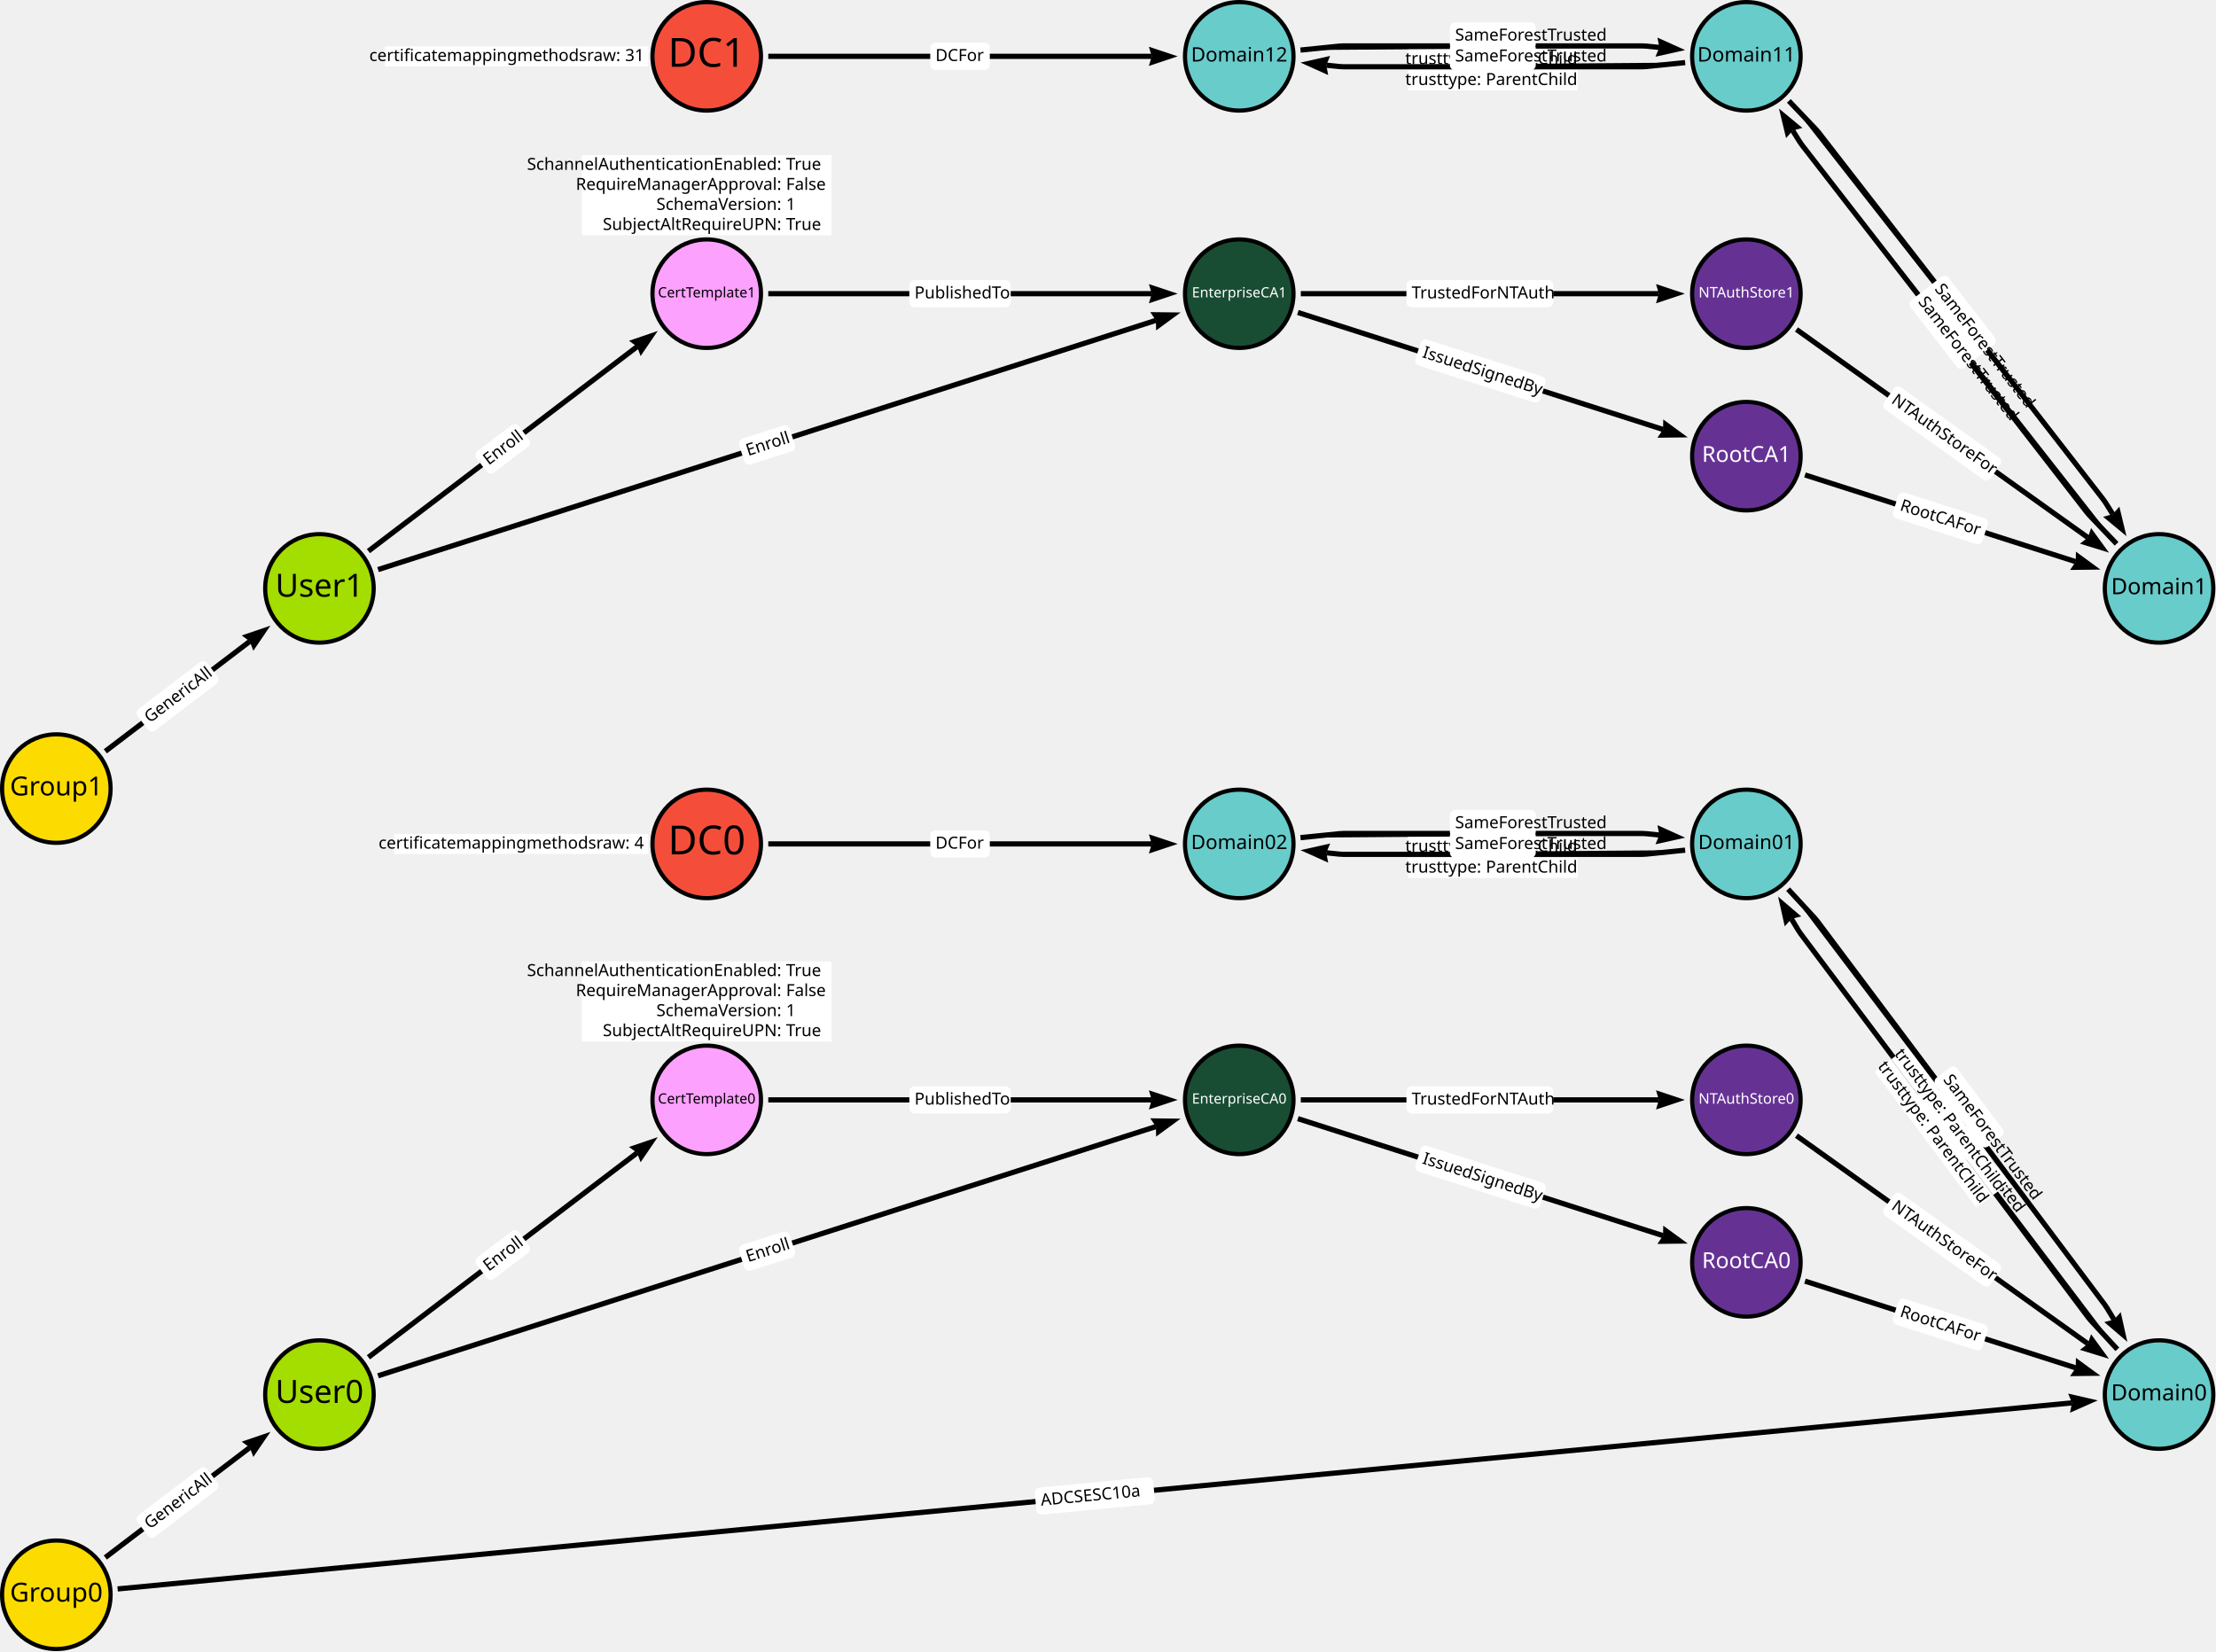
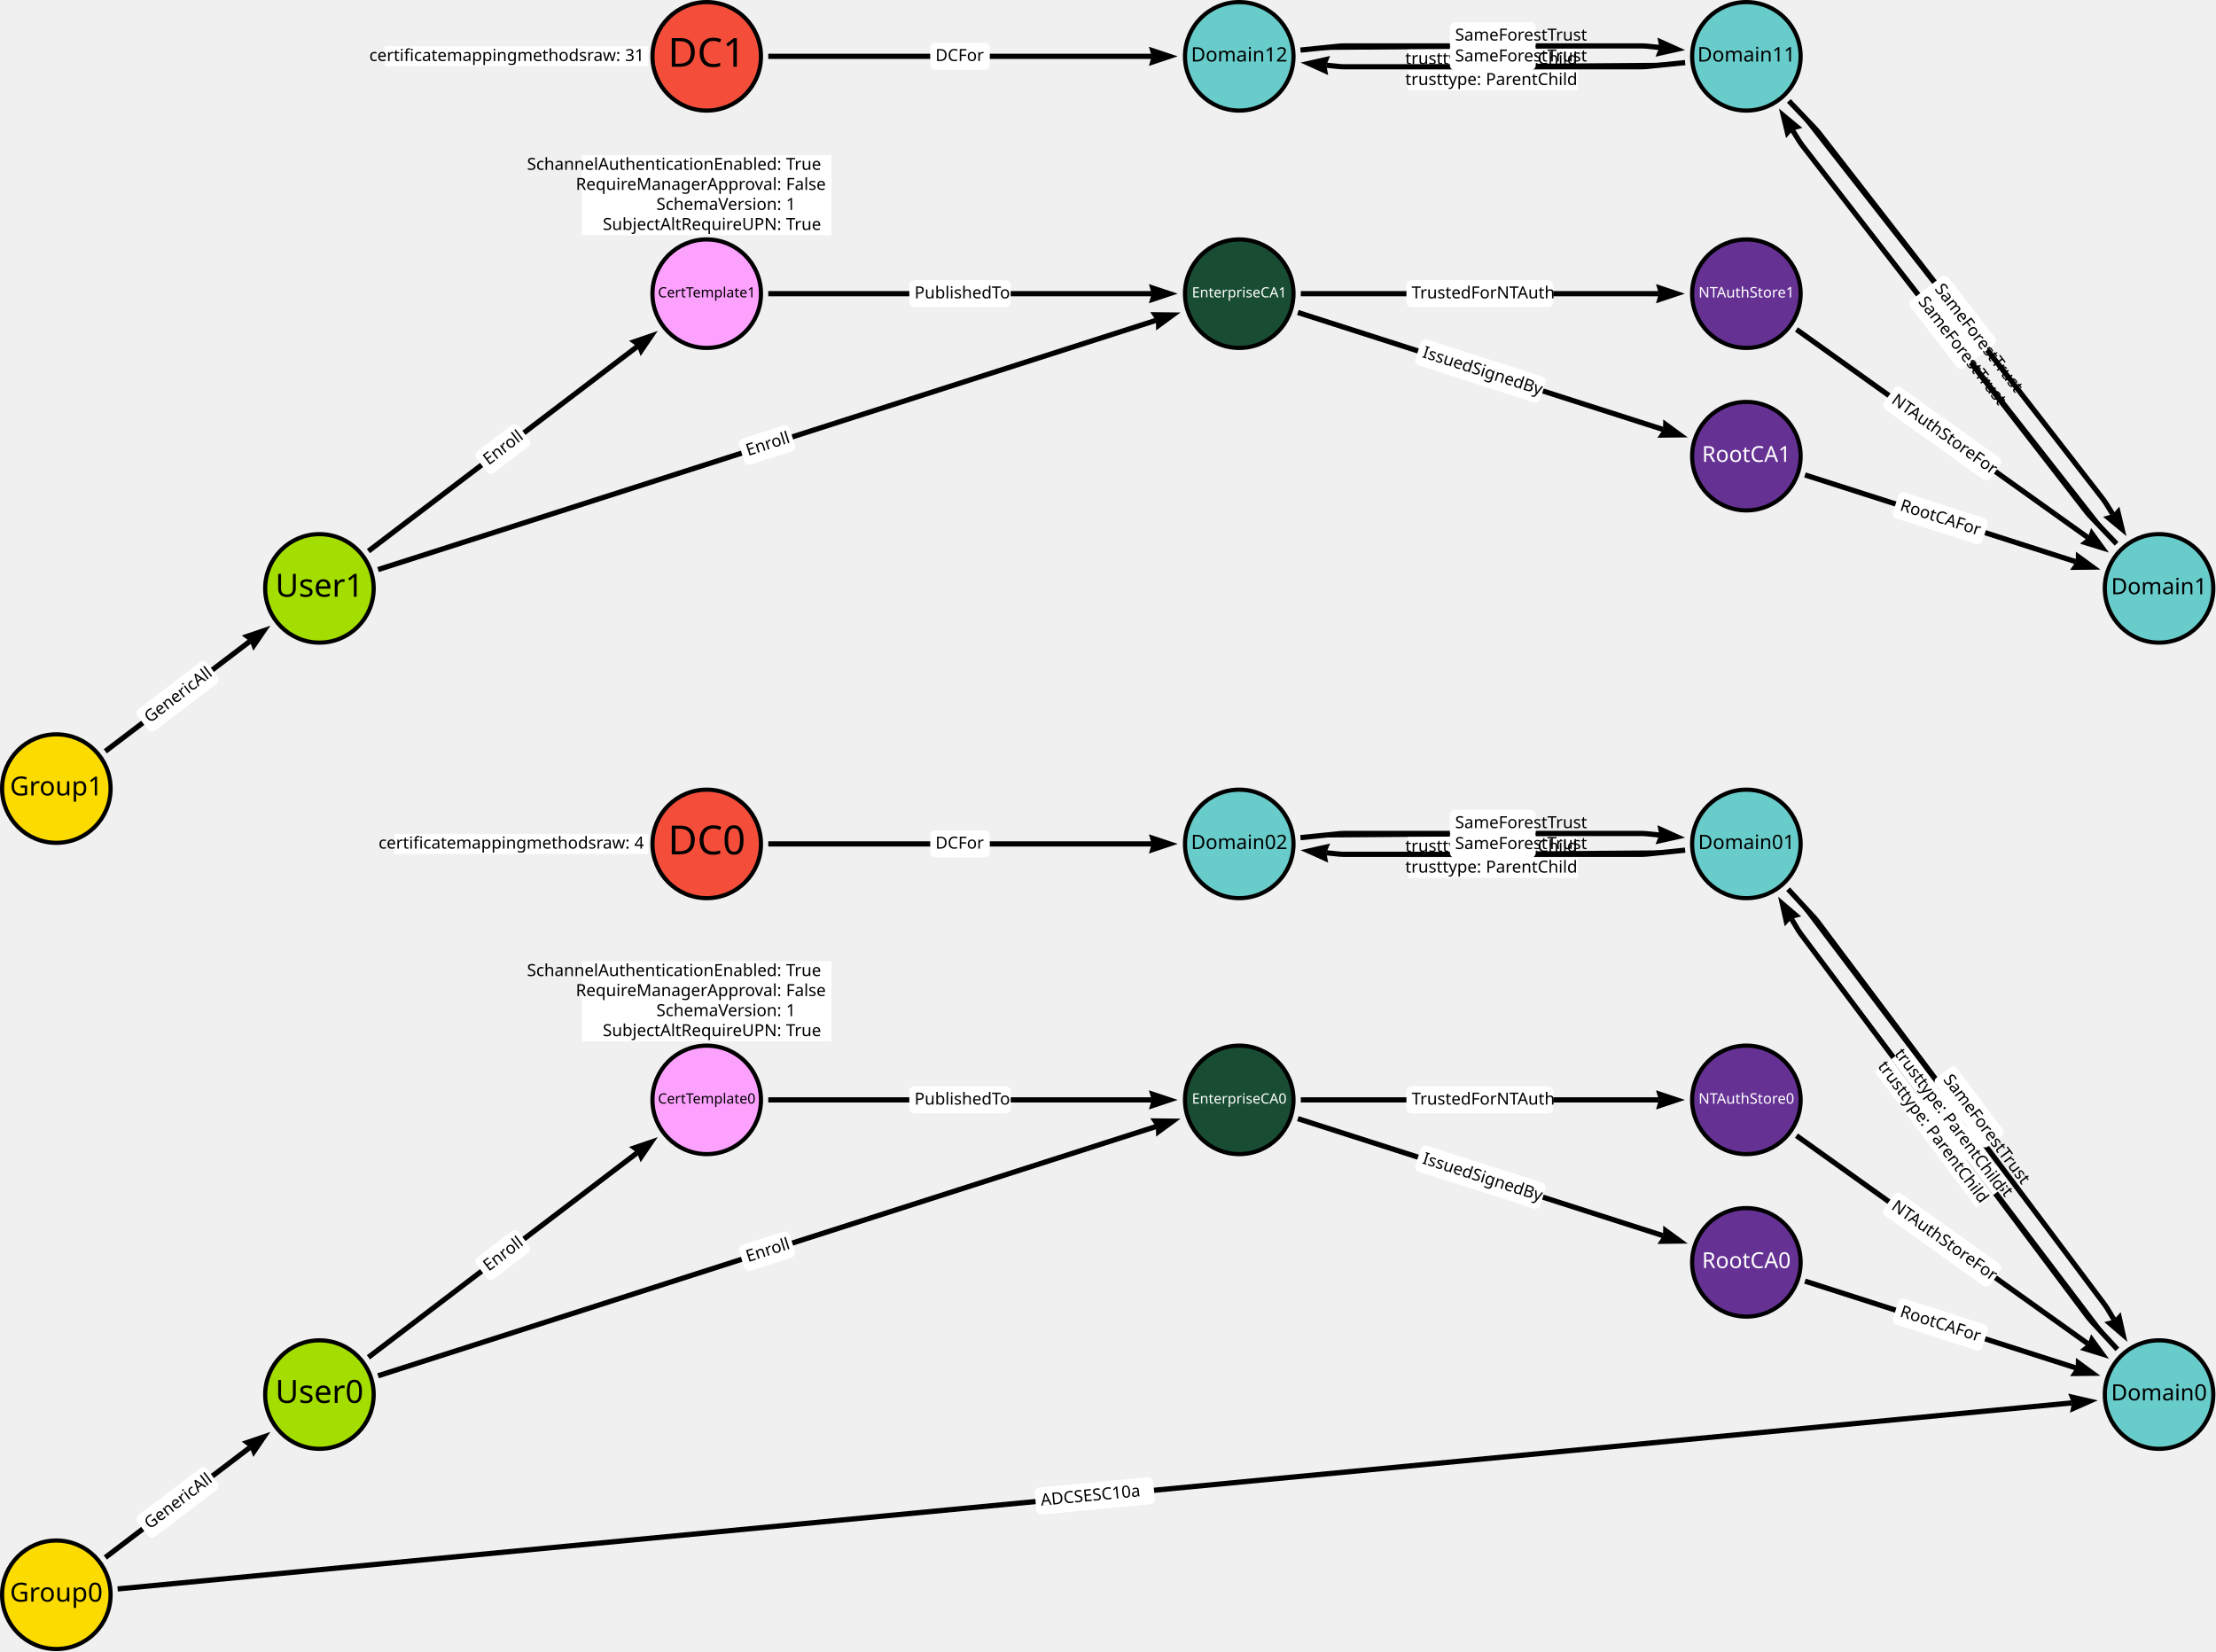
<svg xmlns="http://www.w3.org/2000/svg" width="2124" height="1583" viewBox="0 0 2124 1583">
  <defs>
    <style type="text/css" />
  </defs>
  <g transform="translate(1065.076 -312.7982) scale(1)">
    <g class="relationship">
      <g transform="translate(608.7977 1522.927) rotate(17.76733)" stroke-width="5" stroke="#000000">
        <path d="M 59 0 L 331.5 0" />
        <polygon points="-24.862,0 -27.625,9.208 0,0 -27.625,-9.208" fill="#000000" transform="translate(356.362 0) rotate(0)" stroke="none" />
      </g>
      <g transform="translate(794.7349 1582.507) rotate(17.76733) translate(0 -13)">
        <g transform="translate(0 0)">
          <g transform="translate(-45.01172 0)" fill="#ffffff" stroke="#000000" stroke-width="0">
            <rect x="0" y="0" width="90.023" height="26" rx="5" ry="5" stroke="none" />
            <text xml:space="preserve" x="5" y="17.5" stroke="none" text-anchor="left" font-family="sans-serif" font-size="16" font-weight="normal" fill="#000000">RootCAFor</text>
          </g>
        </g>
      </g>
    </g>
    <g class="relationship">
      <g transform="translate(608.7977 1367.17) rotate(35.53466)" stroke-width="5" stroke="#000000">
        <path d="M 59 0 L 402.213 0" />
        <polygon points="-24.862,0 -27.625,9.208 0,0 -27.625,-9.208" fill="#000000" transform="translate(427.0754 0) rotate(0)" stroke="none" />
      </g>
      <g transform="translate(796.4571 1501.198) rotate(35.53466) translate(0 -13)">
        <g transform="translate(0 0)">
          <g transform="translate(-62.64844 0)" fill="#ffffff" stroke="#000000" stroke-width="0">
            <rect x="0" y="0" width="125.297" height="26" rx="5" ry="5" stroke="none" />
            <text xml:space="preserve" x="5" y="17.5" stroke="none" text-anchor="left" font-family="sans-serif" font-size="16" font-weight="normal" fill="#000000">NTAuthStoreFor</text>
          </g>
        </g>
      </g>
    </g>
    <g class="relationship">
      <g transform="translate(-387.6982 1367.17) rotate(0)" stroke-width="5" stroke="#000000">
        <path d="M 59 0 L 426.558 0" />
        <polygon points="-24.862,0 -27.625,9.208 0,0 -27.625,-9.208" fill="#000000" transform="translate(451.4206 0) rotate(0)" stroke="none" />
      </g>
      <g transform="translate(-144.919 1367.17) rotate(0) translate(0 -13)">
        <g transform="translate(0 0)">
          <g transform="translate(-48.58594 0)" fill="#ffffff" stroke="#000000" stroke-width="0">
            <rect x="0" y="0" width="97.172" height="26" rx="5" ry="5" stroke="none" />
            <text xml:space="preserve" x="5" y="17.5" stroke="none" text-anchor="left" font-family="sans-serif" font-size="16" font-weight="normal" fill="#000000">PublishedTo</text>
          </g>
        </g>
      </g>
    </g>
    <g class="relationship">
      <g transform="translate(122.7224 1367.17) rotate(17.76733)" stroke-width="5" stroke="#000000">
        <path d="M 59 0 L 426.558 0" />
        <polygon points="-24.862,0 -27.625,9.208 0,0 -27.625,-9.208" fill="#000000" transform="translate(451.4206 0) rotate(0)" stroke="none" />
      </g>
      <g transform="translate(353.9219 1441.255) rotate(17.76733) translate(0 -13)">
        <g transform="translate(0 0)">
          <g transform="translate(-62.81641 0)" fill="#ffffff" stroke="#000000" stroke-width="0">
            <rect x="0" y="0" width="125.633" height="26" rx="5" ry="5" stroke="none" />
            <text xml:space="preserve" x="5" y="17.5" stroke="none" text-anchor="left" font-family="sans-serif" font-size="16" font-weight="normal" fill="#000000">IssuedSignedBy</text>
          </g>
        </g>
      </g>
    </g>
    <g class="relationship">
      <g transform="translate(122.7224 1367.17) rotate(0)" stroke-width="5" stroke="#000000">
        <path d="M 59 0 L 402.213 0" />
        <polygon points="-24.862,0 -27.625,9.208 0,0 -27.625,-9.208" fill="#000000" transform="translate(427.0754 0) rotate(0)" stroke="none" />
      </g>
      <g transform="translate(353.329 1367.17) rotate(0) translate(0 -13)">
        <g transform="translate(0 0)">
          <g transform="translate(-70.35156 0)" fill="#ffffff" stroke="#000000" stroke-width="0">
            <rect x="0" y="0" width="140.703" height="26" rx="5" ry="5" stroke="none" />
            <text xml:space="preserve" x="5" y="17.5" stroke="none" text-anchor="left" font-family="sans-serif" font-size="16" font-weight="normal" fill="#000000">TrustedForNTAuth</text>
          </g>
        </g>
      </g>
    </g>
    <g class="relationship">
      <g transform="translate(-758.9037 1649.675) rotate(-17.76733)" stroke-width="5" stroke="#000000">
        <path d="M 59 0 L 841.92 0" />
        <polygon points="-24.862,0 -27.625,9.208 0,0 -27.625,-9.208" fill="#000000" transform="translate(866.7826 0) rotate(0)" stroke="none" />
      </g>
      <g transform="translate(-329.9288 1512.216) rotate(-17.76733) translate(0 -13)">
        <g transform="translate(0 0)">
          <g transform="translate(-25.45312 0)" fill="#ffffff" stroke="#000000" stroke-width="0">
            <rect x="0" y="0" width="50.906" height="26" rx="5" ry="5" stroke="none" />
            <text xml:space="preserve" x="5" y="17.5" stroke="none" text-anchor="left" font-family="sans-serif" font-size="16" font-weight="normal" fill="#000000">Enroll</text>
          </g>
        </g>
      </g>
    </g>
    <g class="relationship">
      <g transform="translate(-758.9037 1649.675) rotate(-37.27283)" stroke-width="5" stroke="#000000">
        <path d="M 59 0 L 382.617 0" />
        <polygon points="-24.862,0 -27.625,9.208 0,0 -27.625,-9.208" fill="#000000" transform="translate(407.4787 0) rotate(0)" stroke="none" />
      </g>
      <g transform="translate(-583.1931 1515.951) rotate(-37.27283) translate(0 -13)">
        <g transform="translate(0 0)">
          <g transform="translate(-25.45312 0)" fill="#ffffff" stroke="#000000" stroke-width="0">
            <rect x="0" y="0" width="50.906" height="26" rx="5" ry="5" stroke="none" />
            <text xml:space="preserve" x="5" y="17.5" stroke="none" text-anchor="left" font-family="sans-serif" font-size="16" font-weight="normal" fill="#000000">Enroll</text>
          </g>
        </g>
      </g>
    </g>
    <g class="relationship">
      <g transform="translate(608.7977 750.0905) rotate(17.76733)" stroke-width="5" stroke="#000000">
        <path d="M 59 0 L 331.5 0" />
        <polygon points="-24.862,0 -27.625,9.208 0,0 -27.625,-9.208" fill="#000000" transform="translate(356.362 0) rotate(0)" stroke="none" />
      </g>
      <g transform="translate(794.7349 809.6715) rotate(17.76733) translate(0 -13)">
        <g transform="translate(0 0)">
          <g transform="translate(-45.01172 0)" fill="#ffffff" stroke="#000000" stroke-width="0">
            <rect x="0" y="0" width="90.023" height="26" rx="5" ry="5" stroke="none" />
            <text xml:space="preserve" x="5" y="17.5" stroke="none" text-anchor="left" font-family="sans-serif" font-size="16" font-weight="normal" fill="#000000">RootCAFor</text>
          </g>
        </g>
      </g>
    </g>
    <g class="relationship">
      <g transform="translate(608.7977 594.3345) rotate(35.53466)" stroke-width="5" stroke="#000000">
        <path d="M 59 0 L 402.213 0" />
        <polygon points="-24.862,0 -27.625,9.208 0,0 -27.625,-9.208" fill="#000000" transform="translate(427.0754 0) rotate(0)" stroke="none" />
      </g>
      <g transform="translate(796.4571 728.3619) rotate(35.53466) translate(0 -13)">
        <g transform="translate(0 0)">
          <g transform="translate(-62.64844 0)" fill="#ffffff" stroke="#000000" stroke-width="0">
            <rect x="0" y="0" width="125.297" height="26" rx="5" ry="5" stroke="none" />
            <text xml:space="preserve" x="5" y="17.5" stroke="none" text-anchor="left" font-family="sans-serif" font-size="16" font-weight="normal" fill="#000000">NTAuthStoreFor</text>
          </g>
        </g>
      </g>
    </g>
    <g class="relationship">
      <g transform="translate(-387.6982 594.3345) rotate(0)" stroke-width="5" stroke="#000000">
        <path d="M 59 0 L 426.558 0" />
        <polygon points="-24.862,0 -27.625,9.208 0,0 -27.625,-9.208" fill="#000000" transform="translate(451.4206 0) rotate(0)" stroke="none" />
      </g>
      <g transform="translate(-144.919 594.3345) rotate(0) translate(0 -13)">
        <g transform="translate(0 0)">
          <g transform="translate(-48.58594 0)" fill="#ffffff" stroke="#000000" stroke-width="0">
            <rect x="0" y="0" width="97.172" height="26" rx="5" ry="5" stroke="none" />
            <text xml:space="preserve" x="5" y="17.5" stroke="none" text-anchor="left" font-family="sans-serif" font-size="16" font-weight="normal" fill="#000000">PublishedTo</text>
          </g>
        </g>
      </g>
    </g>
    <g class="relationship">
      <g transform="translate(122.7224 594.3345) rotate(17.76733)" stroke-width="5" stroke="#000000">
        <path d="M 59 0 L 426.558 0" />
        <polygon points="-24.862,0 -27.625,9.208 0,0 -27.625,-9.208" fill="#000000" transform="translate(451.4206 0) rotate(0)" stroke="none" />
      </g>
      <g transform="translate(353.9219 668.4191) rotate(17.76733) translate(0 -13)">
        <g transform="translate(0 0)">
          <g transform="translate(-62.81641 0)" fill="#ffffff" stroke="#000000" stroke-width="0">
            <rect x="0" y="0" width="125.633" height="26" rx="5" ry="5" stroke="none" />
            <text xml:space="preserve" x="5" y="17.5" stroke="none" text-anchor="left" font-family="sans-serif" font-size="16" font-weight="normal" fill="#000000">IssuedSignedBy</text>
          </g>
        </g>
      </g>
    </g>
    <g class="relationship">
      <g transform="translate(122.7224 594.3345) rotate(0)" stroke-width="5" stroke="#000000">
        <path d="M 59 0 L 402.213 0" />
        <polygon points="-24.862,0 -27.625,9.208 0,0 -27.625,-9.208" fill="#000000" transform="translate(427.0754 0) rotate(0)" stroke="none" />
      </g>
      <g transform="translate(353.329 594.3345) rotate(0) translate(0 -13)">
        <g transform="translate(0 0)">
          <g transform="translate(-70.35156 0)" fill="#ffffff" stroke="#000000" stroke-width="0">
            <rect x="0" y="0" width="140.703" height="26" rx="5" ry="5" stroke="none" />
            <text xml:space="preserve" x="5" y="17.5" stroke="none" text-anchor="left" font-family="sans-serif" font-size="16" font-weight="normal" fill="#000000">TrustedForNTAuth</text>
          </g>
        </g>
      </g>
    </g>
    <g class="relationship">
      <g transform="translate(-758.9037 876.8392) rotate(-17.76733)" stroke-width="5" stroke="#000000">
        <path d="M 59 0 L 841.92 0" />
        <polygon points="-24.862,0 -27.625,9.208 0,0 -27.625,-9.208" fill="#000000" transform="translate(866.7826 0) rotate(0)" stroke="none" />
      </g>
      <g transform="translate(-329.9288 739.3802) rotate(-17.76733) translate(0 -13)">
        <g transform="translate(0 0)">
          <g transform="translate(-25.45312 0)" fill="#ffffff" stroke="#000000" stroke-width="0">
            <rect x="0" y="0" width="50.906" height="26" rx="5" ry="5" stroke="none" />
            <text xml:space="preserve" x="5" y="17.5" stroke="none" text-anchor="left" font-family="sans-serif" font-size="16" font-weight="normal" fill="#000000">Enroll</text>
          </g>
        </g>
      </g>
    </g>
    <g class="relationship">
      <g transform="translate(-758.9037 876.8392) rotate(-37.27283)" stroke-width="5" stroke="#000000">
        <path d="M 59 0 L 382.617 0" />
        <polygon points="-24.862,0 -27.625,9.208 0,0 -27.625,-9.208" fill="#000000" transform="translate(407.4787 0) rotate(0)" stroke="none" />
      </g>
      <g transform="translate(-583.1931 743.1152) rotate(-37.27283) translate(0 -13)">
        <g transform="translate(0 0)">
          <g transform="translate(-25.45312 0)" fill="#ffffff" stroke="#000000" stroke-width="0">
            <rect x="0" y="0" width="50.906" height="26" rx="5" ry="5" stroke="none" />
            <text xml:space="preserve" x="5" y="17.5" stroke="none" text-anchor="left" font-family="sans-serif" font-size="16" font-weight="normal" fill="#000000">Enroll</text>
          </g>
        </g>
      </g>
    </g>
    <g class="relationship">
      <g transform="translate(-1011.076 1841.59) rotate(-37.27283)" stroke-width="5" stroke="#000000">
        <path d="M 59 0 L 233.032 0" />
        <polygon points="-24.862,0 -27.625,9.208 0,0 -27.625,-9.208" fill="#000000" transform="translate(257.8941 0) rotate(0)" stroke="none" />
      </g>
      <g transform="translate(-894.8818 1753.161) rotate(-37.27283) translate(0 -13)">
        <g transform="translate(0 0)">
          <g transform="translate(-41.90234 0)" fill="#ffffff" stroke="#000000" stroke-width="0">
            <rect x="0" y="0" width="83.805" height="26" rx="5" ry="5" stroke="none" />
            <text xml:space="preserve" x="5" y="17.5" stroke="none" text-anchor="left" font-family="sans-serif" font-size="16" font-weight="normal" fill="#000000">GenericAll</text>
          </g>
        </g>
      </g>
    </g>
    <g class="relationship">
      <g transform="translate(-1011.076 1841.59) rotate(-5.439472)" stroke-width="5" stroke="#000000">
        <path d="M 59 0 L 1940.679 0" />
        <polygon points="-24.862,0 -27.625,9.208 0,0 -27.625,-9.208" fill="#000000" transform="translate(1965.541 0) rotate(0)" stroke="none" />
      </g>
      <g transform="translate(-15.73867 1746.811) rotate(-5.439472) translate(0 -13)">
        <g transform="translate(0 0)">
          <g transform="translate(-57.02344 0)" fill="#ffffff" stroke="#000000" stroke-width="0">
            <rect x="0" y="0" width="114.047" height="26" rx="5" ry="5" stroke="none" />
            <text xml:space="preserve" x="5" y="17.5" stroke="none" text-anchor="left" font-family="sans-serif" font-size="16" font-weight="normal" fill="#000000">ADCSESC10a</text>
          </g>
        </g>
      </g>
    </g>
    <g class="relationship">
      <g transform="translate(-1011.076 1068.754) rotate(-37.27283)" stroke-width="5" stroke="#000000">
        <path d="M 59 0 L 233.032 0" />
        <polygon points="-24.862,0 -27.625,9.208 0,0 -27.625,-9.208" fill="#000000" transform="translate(257.8941 0) rotate(0)" stroke="none" />
      </g>
      <g transform="translate(-894.8818 980.3249) rotate(-37.27283) translate(0 -13)">
        <g transform="translate(0 0)">
          <g transform="translate(-41.90234 0)" fill="#ffffff" stroke="#000000" stroke-width="0">
            <rect x="0" y="0" width="83.805" height="26" rx="5" ry="5" stroke="none" />
            <text xml:space="preserve" x="5" y="17.5" stroke="none" text-anchor="left" font-family="sans-serif" font-size="16" font-weight="normal" fill="#000000">GenericAll</text>
          </g>
        </g>
      </g>
    </g>
    <g class="relationship">
      <g transform="translate(1004.348 1649.675) rotate(-126.8447)" stroke-width="5" stroke="#000000">
        <path d="M 58.695 -5.99 L 95.969 -9.793 A 40 40 0 0 1 100.03 -10 L 329.819 -10 L 559.609 -10 A 40 40 0 0 1 563.67 -9.793 L 576.21 -8.514 L 576.21 -8.514" />
        <polygon points="-24.862,0 -27.625,9.208 0,0 -27.625,-9.208" fill="#000000" transform="translate(659.6387 0) rotate(5.826689) translate(-59 0)" stroke="none" />
      </g>
      <g transform="translate(798.5704 1391.729) rotate(53.15534) translate(0 -22.6)">
        <g transform="translate(0 0)">
          <g transform="translate(-41.16016 0)" fill="#ffffff" stroke="#000000" stroke-width="0">
            <rect x="0" y="0" width="82.32" height="26" rx="5" ry="5" stroke="none" />
-             <text xml:space="preserve" x="5" y="17.5" stroke="none" text-anchor="left" font-family="sans-serif" font-size="16" font-weight="normal" fill="#000000">SameForestTrusted</text>
+             <text xml:space="preserve" x="5" y="17.5" stroke="none" text-anchor="left" font-family="sans-serif" font-size="16" font-weight="normal" fill="#000000">SameForestTrust</text>
          </g>
        </g>
        <g transform="translate(0 26)">
          <g transform="translate(-81.37109 0)" fill="white">
            <rect x="0" y="0" width="162.742" height="19.2" rx="0" ry="0" stroke="none" />
            <g font-family="sans-serif" font-size="16" font-weight="normal" fill="#000000" text-anchor="end">
              <text xml:space="preserve" x="70.25" y="14.1" stroke="none">trusttype:</text>
              <text xml:space="preserve" x="74.695" y="14.1" stroke="none" text-anchor="start">ParentChild</text>
            </g>
          </g>
        </g>
      </g>
    </g>
    <g class="relationship">
      <g transform="translate(608.7977 1121.79) rotate(53.15534)" stroke-width="5" stroke="#000000">
        <path d="M 58.695 -5.99 L 95.969 -9.793 A 40 40 0 0 1 100.03 -10 L 329.819 -10 L 559.609 -10 A 40 40 0 0 1 563.67 -9.793 L 576.21 -8.514 L 576.21 -8.514" />
        <polygon points="-24.862,0 -27.625,9.208 0,0 -27.625,-9.208" fill="#000000" transform="translate(659.6387 0) rotate(5.826689) translate(-59 0)" stroke="none" />
      </g>
      <g transform="translate(814.5757 1379.736) rotate(53.15534) translate(0 -22.6)">
        <g transform="translate(0 0)">
          <g transform="translate(-41.16016 0)" fill="#ffffff" stroke="#000000" stroke-width="0">
            <rect x="0" y="0" width="82.32" height="26" rx="5" ry="5" stroke="none" />
-             <text xml:space="preserve" x="5" y="17.5" stroke="none" text-anchor="left" font-family="sans-serif" font-size="16" font-weight="normal" fill="#000000">SameForestTrusted</text>
+             <text xml:space="preserve" x="5" y="17.5" stroke="none" text-anchor="left" font-family="sans-serif" font-size="16" font-weight="normal" fill="#000000">SameForestTrust</text>
          </g>
        </g>
        <g transform="translate(0 26)">
          <g transform="translate(-81.37109 0)" fill="white">
            <rect x="0" y="0" width="162.742" height="19.2" rx="0" ry="0" stroke="none" />
            <g font-family="sans-serif" font-size="16" font-weight="normal" fill="#000000" text-anchor="end">
              <text xml:space="preserve" x="70.25" y="14.1" stroke="none">trusttype:</text>
              <text xml:space="preserve" x="74.695" y="14.1" stroke="none" text-anchor="start">ParentChild</text>
            </g>
          </g>
        </g>
      </g>
    </g>
    <g class="relationship">
      <g transform="translate(122.7224 1121.79) rotate(0)" stroke-width="5" stroke="#000000">
        <path d="M 58.695 -5.99 L 95.969 -9.793 A 40 40 0 0 1 100.03 -10 L 243.038 -10 L 386.046 -10 A 40 40 0 0 1 390.106 -9.793 L 402.646 -8.514 L 402.646 -8.514" />
        <polygon points="-24.862,0 -27.625,9.208 0,0 -27.625,-9.208" fill="#000000" transform="translate(486.0754 0) rotate(5.826689) translate(-59 0)" stroke="none" />
      </g>
      <g transform="translate(365.7601 1111.79) rotate(0) translate(0 -22.6)">
        <g transform="translate(0 0)">
          <g transform="translate(-41.16016 0)" fill="#ffffff" stroke="#000000" stroke-width="0">
            <rect x="0" y="0" width="82.32" height="26" rx="5" ry="5" stroke="none" />
-             <text xml:space="preserve" x="5" y="17.5" stroke="none" text-anchor="left" font-family="sans-serif" font-size="16" font-weight="normal" fill="#000000">SameForestTrusted</text>
+             <text xml:space="preserve" x="5" y="17.5" stroke="none" text-anchor="left" font-family="sans-serif" font-size="16" font-weight="normal" fill="#000000">SameForestTrust</text>
          </g>
        </g>
        <g transform="translate(0 26)">
          <g transform="translate(-81.37109 0)" fill="white">
            <rect x="0" y="0" width="162.742" height="19.2" rx="0" ry="0" stroke="none" />
            <g font-family="sans-serif" font-size="16" font-weight="normal" fill="#000000" text-anchor="end">
              <text xml:space="preserve" x="70.25" y="14.1" stroke="none">trusttype:</text>
              <text xml:space="preserve" x="74.695" y="14.1" stroke="none" text-anchor="start">ParentChild</text>
            </g>
          </g>
        </g>
      </g>
    </g>
    <g class="relationship">
      <g transform="translate(608.7977 1121.79) rotate(180)" stroke-width="5" stroke="#000000">
        <path d="M 58.695 -5.99 L 95.969 -9.793 A 40 40 0 0 1 100.03 -10 L 243.038 -10 L 386.046 -10 A 40 40 0 0 1 390.106 -9.793 L 402.646 -8.514 L 402.646 -8.514" />
        <polygon points="-24.862,0 -27.625,9.208 0,0 -27.625,-9.208" fill="#000000" transform="translate(486.0754 0) rotate(5.826689) translate(-59 0)" stroke="none" />
      </g>
      <g transform="translate(365.7601 1131.79) rotate(360) translate(0 -22.6)">
        <g transform="translate(0 0)">
          <g transform="translate(-41.16016 0)" fill="#ffffff" stroke="#000000" stroke-width="0">
            <rect x="0" y="0" width="82.32" height="26" rx="5" ry="5" stroke="none" />
-             <text xml:space="preserve" x="5" y="17.5" stroke="none" text-anchor="left" font-family="sans-serif" font-size="16" font-weight="normal" fill="#000000">SameForestTrusted</text>
+             <text xml:space="preserve" x="5" y="17.5" stroke="none" text-anchor="left" font-family="sans-serif" font-size="16" font-weight="normal" fill="#000000">SameForestTrust</text>
          </g>
        </g>
        <g transform="translate(0 26)">
          <g transform="translate(-81.37109 0)" fill="white">
            <rect x="0" y="0" width="162.742" height="19.2" rx="0" ry="0" stroke="none" />
            <g font-family="sans-serif" font-size="16" font-weight="normal" fill="#000000" text-anchor="end">
              <text xml:space="preserve" x="70.25" y="14.1" stroke="none">trusttype:</text>
              <text xml:space="preserve" x="74.695" y="14.1" stroke="none" text-anchor="start">ParentChild</text>
            </g>
          </g>
        </g>
      </g>
    </g>
    <g class="relationship">
      <g transform="translate(-387.6982 1121.79) rotate(0)" stroke-width="5" stroke="#000000">
        <path d="M 59 0 L 426.558 0" />
        <polygon points="-24.862,0 -27.625,9.208 0,0 -27.625,-9.208" fill="#000000" transform="translate(451.4206 0) rotate(0)" stroke="none" />
      </g>
      <g transform="translate(-144.919 1121.79) rotate(0) translate(0 -13)">
        <g transform="translate(0 0)">
          <g transform="translate(-28.55469 0)" fill="#ffffff" stroke="#000000" stroke-width="0">
            <rect x="0" y="0" width="57.109" height="26" rx="5" ry="5" stroke="none" />
            <text xml:space="preserve" x="5" y="17.5" stroke="none" text-anchor="left" font-family="sans-serif" font-size="16" font-weight="normal" fill="#000000">DCFor</text>
          </g>
        </g>
      </g>
    </g>
    <g class="relationship">
      <g transform="translate(122.7224 366.7982) rotate(0)" stroke-width="5" stroke="#000000">
        <path d="M 58.695 -5.99 L 95.969 -9.793 A 40 40 0 0 1 100.03 -10 L 243.038 -10 L 386.046 -10 A 40 40 0 0 1 390.106 -9.793 L 402.646 -8.514 L 402.646 -8.514" />
        <polygon points="-24.862,0 -27.625,9.208 0,0 -27.625,-9.208" fill="#000000" transform="translate(486.0754 0) rotate(5.826689) translate(-59 0)" stroke="none" />
      </g>
      <g transform="translate(365.7601 356.7982) rotate(0) translate(0 -22.6)">
        <g transform="translate(0 0)">
          <g transform="translate(-41.16016 0)" fill="#ffffff" stroke="#000000" stroke-width="0">
            <rect x="0" y="0" width="82.32" height="26" rx="5" ry="5" stroke="none" />
-             <text xml:space="preserve" x="5" y="17.5" stroke="none" text-anchor="left" font-family="sans-serif" font-size="16" font-weight="normal" fill="#000000">SameForestTrusted</text>
+             <text xml:space="preserve" x="5" y="17.5" stroke="none" text-anchor="left" font-family="sans-serif" font-size="16" font-weight="normal" fill="#000000">SameForestTrust</text>
          </g>
        </g>
        <g transform="translate(0 26)">
          <g transform="translate(-81.37109 0)" fill="white">
            <rect x="0" y="0" width="162.742" height="19.2" rx="0" ry="0" stroke="none" />
            <g font-family="sans-serif" font-size="16" font-weight="normal" fill="#000000" text-anchor="end">
              <text xml:space="preserve" x="70.25" y="14.1" stroke="none">trusttype:</text>
              <text xml:space="preserve" x="74.695" y="14.1" stroke="none" text-anchor="start">ParentChild</text>
            </g>
          </g>
        </g>
      </g>
    </g>
    <g class="relationship">
      <g transform="translate(608.7977 366.7982) rotate(180)" stroke-width="5" stroke="#000000">
        <path d="M 58.695 -5.99 L 95.969 -9.793 A 40 40 0 0 1 100.03 -10 L 243.038 -10 L 386.046 -10 A 40 40 0 0 1 390.106 -9.793 L 402.646 -8.514 L 402.646 -8.514" />
        <polygon points="-24.862,0 -27.625,9.208 0,0 -27.625,-9.208" fill="#000000" transform="translate(486.0754 0) rotate(5.826689) translate(-59 0)" stroke="none" />
      </g>
      <g transform="translate(365.7601 376.7982) rotate(360) translate(0 -22.6)">
        <g transform="translate(0 0)">
          <g transform="translate(-41.16016 0)" fill="#ffffff" stroke="#000000" stroke-width="0">
            <rect x="0" y="0" width="82.32" height="26" rx="5" ry="5" stroke="none" />
-             <text xml:space="preserve" x="5" y="17.5" stroke="none" text-anchor="left" font-family="sans-serif" font-size="16" font-weight="normal" fill="#000000">SameForestTrusted</text>
+             <text xml:space="preserve" x="5" y="17.5" stroke="none" text-anchor="left" font-family="sans-serif" font-size="16" font-weight="normal" fill="#000000">SameForestTrust</text>
          </g>
        </g>
        <g transform="translate(0 26)">
          <g transform="translate(-81.37109 0)" fill="white">
            <rect x="0" y="0" width="162.742" height="19.2" rx="0" ry="0" stroke="none" />
            <g font-family="sans-serif" font-size="16" font-weight="normal" fill="#000000" text-anchor="end">
              <text xml:space="preserve" x="70.25" y="14.1" stroke="none">trusttype:</text>
              <text xml:space="preserve" x="74.695" y="14.1" stroke="none" text-anchor="start">ParentChild</text>
            </g>
          </g>
        </g>
      </g>
    </g>
    <g class="relationship">
      <g transform="translate(-387.6982 366.7982) rotate(0)" stroke-width="5" stroke="#000000">
        <path d="M 59 0 L 426.558 0" />
        <polygon points="-24.862,0 -27.625,9.208 0,0 -27.625,-9.208" fill="#000000" transform="translate(451.4206 0) rotate(0)" stroke="none" />
      </g>
      <g transform="translate(-144.919 366.7982) rotate(0) translate(0 -13)">
        <g transform="translate(0 0)">
          <g transform="translate(-28.55469 0)" fill="#ffffff" stroke="#000000" stroke-width="0">
            <rect x="0" y="0" width="57.109" height="26" rx="5" ry="5" stroke="none" />
            <text xml:space="preserve" x="5" y="17.5" stroke="none" text-anchor="left" font-family="sans-serif" font-size="16" font-weight="normal" fill="#000000">DCFor</text>
          </g>
        </g>
      </g>
    </g>
    <g class="relationship">
      <g transform="translate(608.7977 366.7982) rotate(52.20544)" stroke-width="5" stroke="#000000">
        <path d="M 58.695 -5.99 L 95.969 -9.793 A 40 40 0 0 1 100.03 -10 L 322.724 -10 L 545.417 -10 A 40 40 0 0 1 549.478 -9.793 L 562.018 -8.514 L 562.018 -8.514" />
        <polygon points="-24.862,0 -27.625,9.208 0,0 -27.625,-9.208" fill="#000000" transform="translate(645.4472 0) rotate(5.826689) translate(-59 0)" stroke="none" />
      </g>
      <g transform="translate(814.4752 615.6904) rotate(52.20544) translate(0 -13)">
        <g transform="translate(0 0)">
          <g transform="translate(-41.16016 0)" fill="#ffffff" stroke="#000000" stroke-width="0">
            <rect x="0" y="0" width="82.32" height="26" rx="5" ry="5" stroke="none" />
-             <text xml:space="preserve" x="5" y="17.5" stroke="none" text-anchor="left" font-family="sans-serif" font-size="16" font-weight="normal" fill="#000000">SameForestTrusted</text>
+             <text xml:space="preserve" x="5" y="17.5" stroke="none" text-anchor="left" font-family="sans-serif" font-size="16" font-weight="normal" fill="#000000">SameForestTrust</text>
          </g>
        </g>
      </g>
    </g>
    <g class="relationship">
      <g transform="translate(1004.348 876.8392) rotate(-127.7946)" stroke-width="5" stroke="#000000">
        <path d="M 58.695 -5.99 L 95.969 -9.793 A 40 40 0 0 1 100.03 -10 L 322.724 -10 L 545.417 -10 A 40 40 0 0 1 549.478 -9.793 L 562.018 -8.514 L 562.018 -8.514" />
        <polygon points="-24.862,0 -27.625,9.208 0,0 -27.625,-9.208" fill="#000000" transform="translate(645.4472 0) rotate(5.826689) translate(-59 0)" stroke="none" />
      </g>
      <g transform="translate(798.671 627.947) rotate(52.20544) translate(0 -13)">
        <g transform="translate(0 0)">
          <g transform="translate(-41.16016 0)" fill="#ffffff" stroke="#000000" stroke-width="0">
            <rect x="0" y="0" width="82.32" height="26" rx="5" ry="5" stroke="none" />
-             <text xml:space="preserve" x="5" y="17.5" stroke="none" text-anchor="left" font-family="sans-serif" font-size="16" font-weight="normal" fill="#000000">SameForestTrusted</text>
+             <text xml:space="preserve" x="5" y="17.5" stroke="none" text-anchor="left" font-family="sans-serif" font-size="16" font-weight="normal" fill="#000000">SameForestTrust</text>
          </g>
        </g>
      </g>
    </g>
    <g class="node">
      <g fill="#68ccca" stroke="#000000" stroke-width="4">
        <circle cx="1004.348" cy="1649.675" r="52" />
      </g>
      <g transform="translate(1004.348 1649.675)">
        <g transform="scale(0.4296881) translate(0 0)">
          <g transform="translate(0 0)">
            <g font-family="sans-serif" font-size="50" font-weight="normal" fill="#000000" text-anchor="middle">
              <text xml:space="preserve" x="0" y="13" stroke="none">Domain0</text>
            </g>
          </g>
        </g>
      </g>
    </g>
    <g class="node">
      <g fill="#653294" stroke="#000000" stroke-width="4">
        <circle cx="608.798" cy="1367.17" r="52" />
      </g>
      <g transform="translate(608.7977 1367.17)">
        <g transform="scale(0.2812507) translate(0 0)">
          <g transform="translate(0 0)">
            <g font-family="sans-serif" font-size="50" font-weight="normal" fill="#ffffff" text-anchor="middle">
              <text xml:space="preserve" x="0" y="13" stroke="none">NTAuthStore0</text>
            </g>
          </g>
        </g>
      </g>
    </g>
    <g class="node">
      <g fill="#653294" stroke="#000000" stroke-width="4">
        <circle cx="608.798" cy="1522.927" r="52" />
      </g>
      <g transform="translate(608.7977 1522.927)">
        <g transform="scale(0.4218756) translate(0 0)">
          <g transform="translate(0 0)">
            <g font-family="sans-serif" font-size="50" font-weight="normal" fill="#ffffff" text-anchor="middle">
              <text xml:space="preserve" x="0" y="13" stroke="none">RootCA0</text>
            </g>
          </g>
        </g>
      </g>
    </g>
    <g class="node">
      <g fill="#fda1ff" stroke="#000000" stroke-width="4">
        <circle cx="-387.698" cy="1367.17" r="52" />
      </g>
      <g transform="translate(-387.6982 1367.17)">
        <g transform="scale(0.2714851) translate(0 0)">
          <g transform="translate(0 0)">
            <g font-family="sans-serif" font-size="50" font-weight="normal" fill="#000000" text-anchor="middle">
              <text xml:space="preserve" x="0" y="13" stroke="none">CertTemplate0</text>
            </g>
          </g>
        </g>
        <g transform="translate(3.429011037612589e-15 -132.8)">
          <g transform="translate(0 0)">
            <g transform="translate(-119.6172 0)" fill="white">
              <rect x="0" y="0" width="239.234" height="76.8" rx="0" ry="0" stroke="none" />
              <g font-family="sans-serif" font-size="16" font-weight="normal" fill="#000000" text-anchor="end">
                <text xml:space="preserve" x="191.219" y="14.1" stroke="none">SchannelAuthenticationEnabled:</text>
                <text xml:space="preserve" x="195.664" y="14.1" stroke="none" text-anchor="start">True</text>
                <text xml:space="preserve" x="191.219" y="33.3" stroke="none" text-anchor="end">RequireManagerApproval:</text>
                <text xml:space="preserve" x="195.664" y="33.3" stroke="none" text-anchor="start">False</text>
                <text xml:space="preserve" x="191.219" y="52.5" stroke="none" text-anchor="end">SchemaVersion:</text>
                <text xml:space="preserve" x="195.664" y="52.5" stroke="none" text-anchor="start">1</text>
                <text xml:space="preserve" x="191.219" y="71.7" stroke="none" text-anchor="end">SubjectAltRequireUPN:</text>
                <text xml:space="preserve" x="195.664" y="71.7" stroke="none" text-anchor="start">True</text>
              </g>
            </g>
          </g>
        </g>
      </g>
    </g>
    <g class="node">
      <g fill="#f44e3b" stroke="#000000" stroke-width="4">
        <circle cx="-387.698" cy="1121.79" r="52" />
      </g>
      <g transform="translate(-387.6982 1121.79)">
        <g transform="scale(0.7695315) translate(0 0)">
          <g transform="translate(0 0)">
            <g font-family="sans-serif" font-size="50" font-weight="normal" fill="#000000" text-anchor="middle">
              <text xml:space="preserve" x="0" y="13" stroke="none">DC0</text>
            </g>
          </g>
        </g>
        <g transform="translate(-56 -9.6)">
          <g transform="translate(0 0)">
            <g transform="translate(-243.6719 0)" fill="white">
              <rect x="0" y="0" width="243.672" height="19.2" rx="0" ry="0" stroke="none" />
              <g font-family="sans-serif" font-size="16" font-weight="normal" fill="#000000" text-anchor="end">
                <text xml:space="preserve" x="225.883" y="14.1" stroke="none">certificatemappingmethodsraw:</text>
                <text xml:space="preserve" x="230.328" y="14.1" stroke="none" text-anchor="start">4</text>
              </g>
            </g>
          </g>
        </g>
      </g>
    </g>
    <g class="node">
      <g fill="#194d33" stroke="#000000" stroke-width="4">
        <circle cx="122.722" cy="1367.17" r="52" />
      </g>
      <g transform="translate(122.7224 1367.17)">
        <g transform="scale(0.2714851) translate(0 0)">
          <g transform="translate(0 0)">
            <g font-family="sans-serif" font-size="50" font-weight="normal" fill="#ffffff" text-anchor="middle">
              <text xml:space="preserve" x="0" y="13" stroke="none">EnterpriseCA0</text>
            </g>
          </g>
        </g>
      </g>
    </g>
    <g class="node">
      <g fill="#a4dd00" stroke="#000000" stroke-width="4">
        <circle cx="-758.904" cy="1649.675" r="52" />
      </g>
      <g transform="translate(-758.9037 1649.675)">
        <g transform="scale(0.6132816) translate(0 0)">
          <g transform="translate(0 0)">
            <g font-family="sans-serif" font-size="50" font-weight="normal" fill="#000000" text-anchor="middle">
              <text xml:space="preserve" x="0" y="13" stroke="none">User0</text>
            </g>
          </g>
        </g>
      </g>
    </g>
    <g class="node">
      <g fill="#68ccca" stroke="#000000" stroke-width="4">
        <circle cx="1004.348" cy="876.839" r="52" />
      </g>
      <g transform="translate(1004.348 876.8392)">
        <g transform="scale(0.4296881) translate(0 0)">
          <g transform="translate(0 0)">
            <g font-family="sans-serif" font-size="50" font-weight="normal" fill="#000000" text-anchor="middle">
              <text xml:space="preserve" x="0" y="13" stroke="none">Domain1</text>
            </g>
          </g>
        </g>
      </g>
    </g>
    <g class="node">
      <g fill="#653294" stroke="#000000" stroke-width="4">
        <circle cx="608.798" cy="594.334" r="52" />
      </g>
      <g transform="translate(608.7977 594.3345)">
        <g transform="scale(0.2812507) translate(0 0)">
          <g transform="translate(0 0)">
            <g font-family="sans-serif" font-size="50" font-weight="normal" fill="#ffffff" text-anchor="middle">
              <text xml:space="preserve" x="0" y="13" stroke="none">NTAuthStore1</text>
            </g>
          </g>
        </g>
      </g>
    </g>
    <g class="node">
      <g fill="#653294" stroke="#000000" stroke-width="4">
        <circle cx="608.798" cy="750.09" r="52" />
      </g>
      <g transform="translate(608.7977 750.0905)">
        <g transform="scale(0.4218756) translate(0 0)">
          <g transform="translate(0 0)">
            <g font-family="sans-serif" font-size="50" font-weight="normal" fill="#ffffff" text-anchor="middle">
              <text xml:space="preserve" x="0" y="13" stroke="none">RootCA1</text>
            </g>
          </g>
        </g>
      </g>
    </g>
    <g class="node">
      <g fill="#fda1ff" stroke="#000000" stroke-width="4">
        <circle cx="-387.698" cy="594.334" r="52" />
      </g>
      <g transform="translate(-387.6982 594.3345)">
        <g transform="scale(0.2714851) translate(0 0)">
          <g transform="translate(0 0)">
            <g font-family="sans-serif" font-size="50" font-weight="normal" fill="#000000" text-anchor="middle">
              <text xml:space="preserve" x="0" y="13" stroke="none">CertTemplate1</text>
            </g>
          </g>
        </g>
        <g transform="translate(3.429011037612589e-15 -132.8)">
          <g transform="translate(0 0)">
            <g transform="translate(-119.6172 0)" fill="white">
              <rect x="0" y="0" width="239.234" height="76.8" rx="0" ry="0" stroke="none" />
              <g font-family="sans-serif" font-size="16" font-weight="normal" fill="#000000" text-anchor="end">
                <text xml:space="preserve" x="191.219" y="14.1" stroke="none">SchannelAuthenticationEnabled:</text>
                <text xml:space="preserve" x="195.664" y="14.1" stroke="none" text-anchor="start">True</text>
                <text xml:space="preserve" x="191.219" y="33.3" stroke="none" text-anchor="end">RequireManagerApproval:</text>
                <text xml:space="preserve" x="195.664" y="33.3" stroke="none" text-anchor="start">False</text>
                <text xml:space="preserve" x="191.219" y="52.5" stroke="none" text-anchor="end">SchemaVersion:</text>
                <text xml:space="preserve" x="195.664" y="52.5" stroke="none" text-anchor="start">1</text>
                <text xml:space="preserve" x="191.219" y="71.7" stroke="none" text-anchor="end">SubjectAltRequireUPN:</text>
                <text xml:space="preserve" x="195.664" y="71.7" stroke="none" text-anchor="start">True</text>
              </g>
            </g>
          </g>
        </g>
      </g>
    </g>
    <g class="node">
      <g fill="#f44e3b" stroke="#000000" stroke-width="4">
        <circle cx="-387.698" cy="366.798" r="52" />
      </g>
      <g transform="translate(-387.6982 366.7982)">
        <g transform="scale(0.7695315) translate(0 0)">
          <g transform="translate(0 0)">
            <g font-family="sans-serif" font-size="50" font-weight="normal" fill="#000000" text-anchor="middle">
              <text xml:space="preserve" x="0" y="13" stroke="none">DC1</text>
            </g>
          </g>
        </g>
        <g transform="translate(-56 -9.6)">
          <g transform="translate(0 0)">
            <g transform="translate(-252.5703 0)" fill="white">
              <rect x="0" y="0" width="252.57" height="19.2" rx="0" ry="0" stroke="none" />
              <g font-family="sans-serif" font-size="16" font-weight="normal" fill="#000000" text-anchor="end">
                <text xml:space="preserve" x="225.883" y="14.1" stroke="none">certificatemappingmethodsraw:</text>
                <text xml:space="preserve" x="230.328" y="14.1" stroke="none" text-anchor="start">31</text>
              </g>
            </g>
          </g>
        </g>
      </g>
    </g>
    <g class="node">
      <g fill="#194d33" stroke="#000000" stroke-width="4">
        <circle cx="122.722" cy="594.334" r="52" />
      </g>
      <g transform="translate(122.7224 594.3345)">
        <g transform="scale(0.2714851) translate(0 0)">
          <g transform="translate(0 0)">
            <g font-family="sans-serif" font-size="50" font-weight="normal" fill="#ffffff" text-anchor="middle">
              <text xml:space="preserve" x="0" y="13" stroke="none">EnterpriseCA1</text>
            </g>
          </g>
        </g>
      </g>
    </g>
    <g class="node">
      <g fill="#a4dd00" stroke="#000000" stroke-width="4">
        <circle cx="-758.904" cy="876.839" r="52" />
      </g>
      <g transform="translate(-758.9037 876.8392)">
        <g transform="scale(0.6132816) translate(0 0)">
          <g transform="translate(0 0)">
            <g font-family="sans-serif" font-size="50" font-weight="normal" fill="#000000" text-anchor="middle">
              <text xml:space="preserve" x="0" y="13" stroke="none">User1</text>
            </g>
          </g>
        </g>
      </g>
    </g>
    <g class="node">
      <g fill="#fcdc00" stroke="#000000" stroke-width="4">
        <circle cx="-1011.076" cy="1841.59" r="52" />
      </g>
      <g transform="translate(-1011.076 1841.59)">
        <g transform="scale(0.5039067) translate(0 0)">
          <g transform="translate(0 0)">
            <g font-family="sans-serif" font-size="50" font-weight="normal" fill="#000000" text-anchor="middle">
              <text xml:space="preserve" x="0" y="13" stroke="none">Group0</text>
            </g>
          </g>
        </g>
      </g>
    </g>
    <g class="node">
      <g fill="#fcdc00" stroke="#000000" stroke-width="4">
        <circle cx="-1011.076" cy="1068.754" r="52" />
      </g>
      <g transform="translate(-1011.076 1068.754)">
        <g transform="scale(0.5039067) translate(0 0)">
          <g transform="translate(0 0)">
            <g font-family="sans-serif" font-size="50" font-weight="normal" fill="#000000" text-anchor="middle">
              <text xml:space="preserve" x="0" y="13" stroke="none">Group1</text>
            </g>
          </g>
        </g>
      </g>
    </g>
    <g class="node">
      <g fill="#68ccca" stroke="#000000" stroke-width="4">
        <circle cx="608.798" cy="1121.79" r="52" />
      </g>
      <g transform="translate(608.7977 1121.79)">
        <g transform="scale(0.38086) translate(0 0)">
          <g transform="translate(0 0)">
            <g font-family="sans-serif" font-size="50" font-weight="normal" fill="#000000" text-anchor="middle">
              <text xml:space="preserve" x="0" y="13" stroke="none">Domain01</text>
            </g>
          </g>
        </g>
      </g>
    </g>
    <g class="node">
      <g fill="#68ccca" stroke="#000000" stroke-width="4">
        <circle cx="122.722" cy="1121.79" r="52" />
      </g>
      <g transform="translate(122.7224 1121.79)">
        <g transform="scale(0.38086) translate(0 0)">
          <g transform="translate(0 0)">
            <g font-family="sans-serif" font-size="50" font-weight="normal" fill="#000000" text-anchor="middle">
              <text xml:space="preserve" x="0" y="13" stroke="none">Domain02</text>
            </g>
          </g>
        </g>
      </g>
    </g>
    <g class="node">
      <g fill="#68ccca" stroke="#000000" stroke-width="4">
        <circle cx="608.798" cy="366.798" r="52" />
      </g>
      <g transform="translate(608.7977 366.7982)">
        <g transform="scale(0.3867194) translate(0 0)">
          <g transform="translate(0 0)">
            <g font-family="sans-serif" font-size="50" font-weight="normal" fill="#000000" text-anchor="middle">
              <text xml:space="preserve" x="0" y="13" stroke="none">Domain11</text>
            </g>
          </g>
        </g>
      </g>
    </g>
    <g class="node">
      <g fill="#68ccca" stroke="#000000" stroke-width="4">
        <circle cx="122.722" cy="366.798" r="52" />
      </g>
      <g transform="translate(122.7224 366.7982)">
        <g transform="scale(0.38086) translate(0 0)">
          <g transform="translate(0 0)">
            <g font-family="sans-serif" font-size="50" font-weight="normal" fill="#000000" text-anchor="middle">
              <text xml:space="preserve" x="0" y="13" stroke="none">Domain12</text>
            </g>
          </g>
        </g>
      </g>
    </g>
  </g>
</svg>
